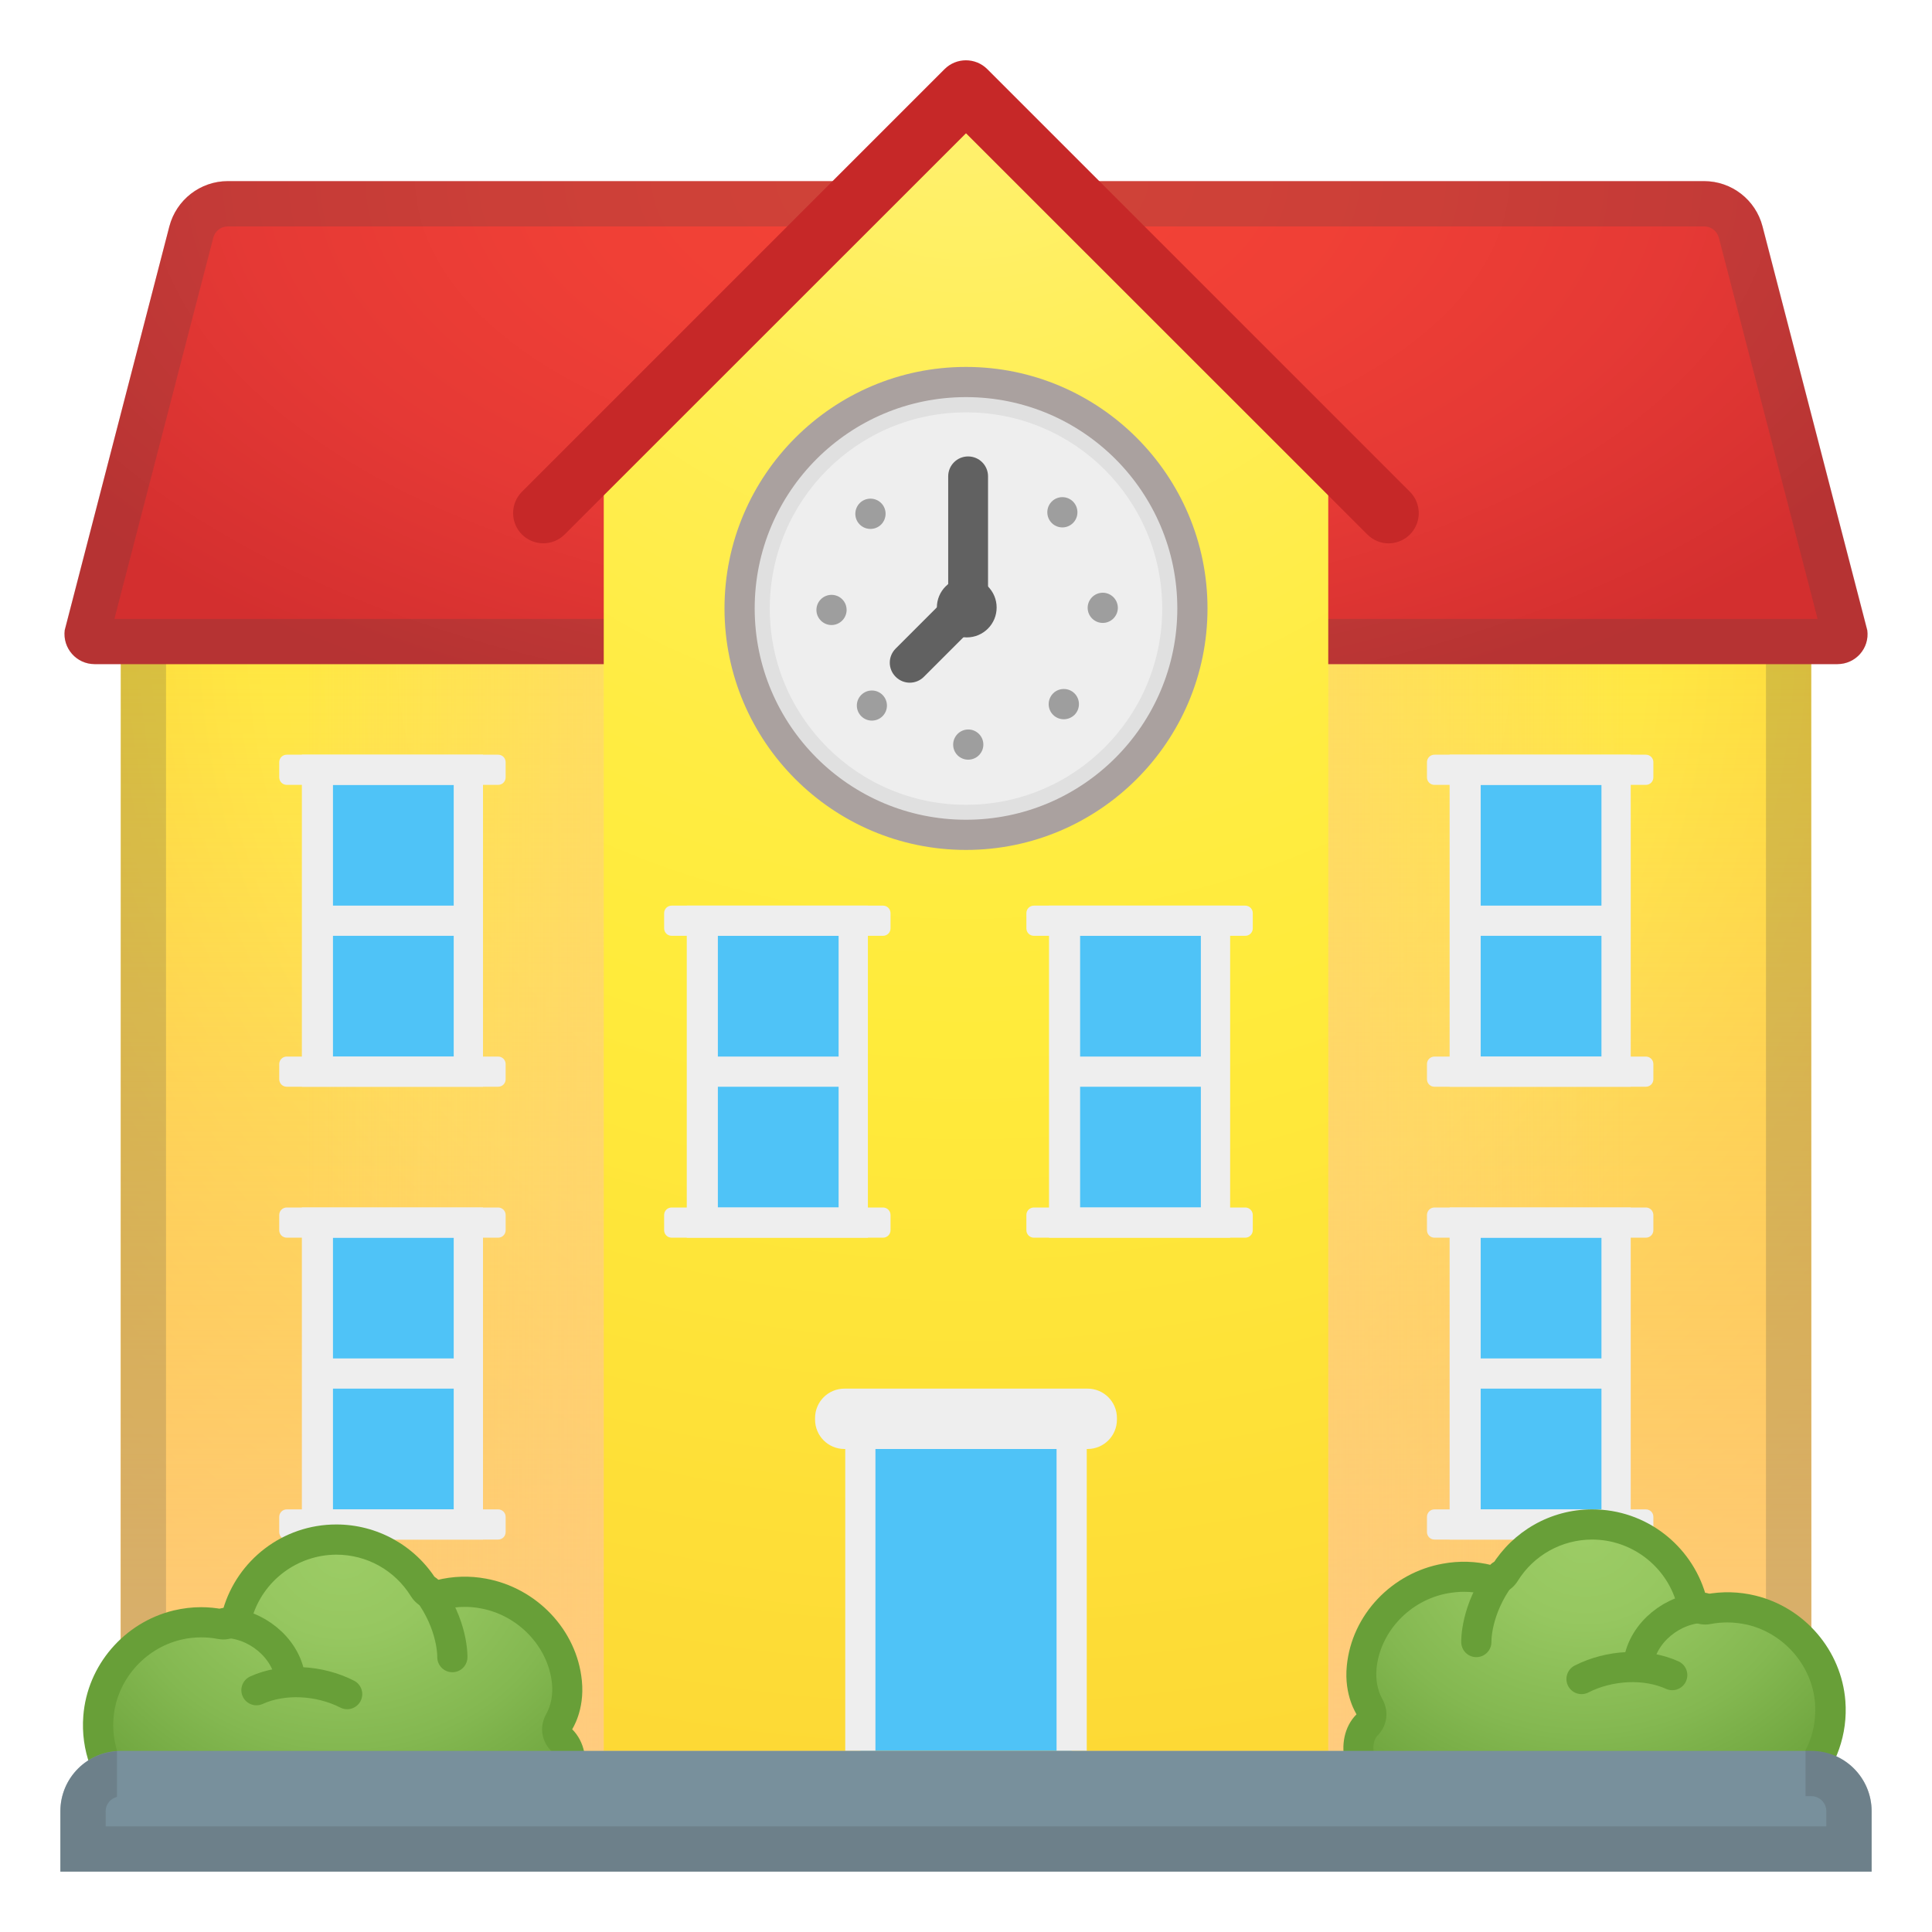
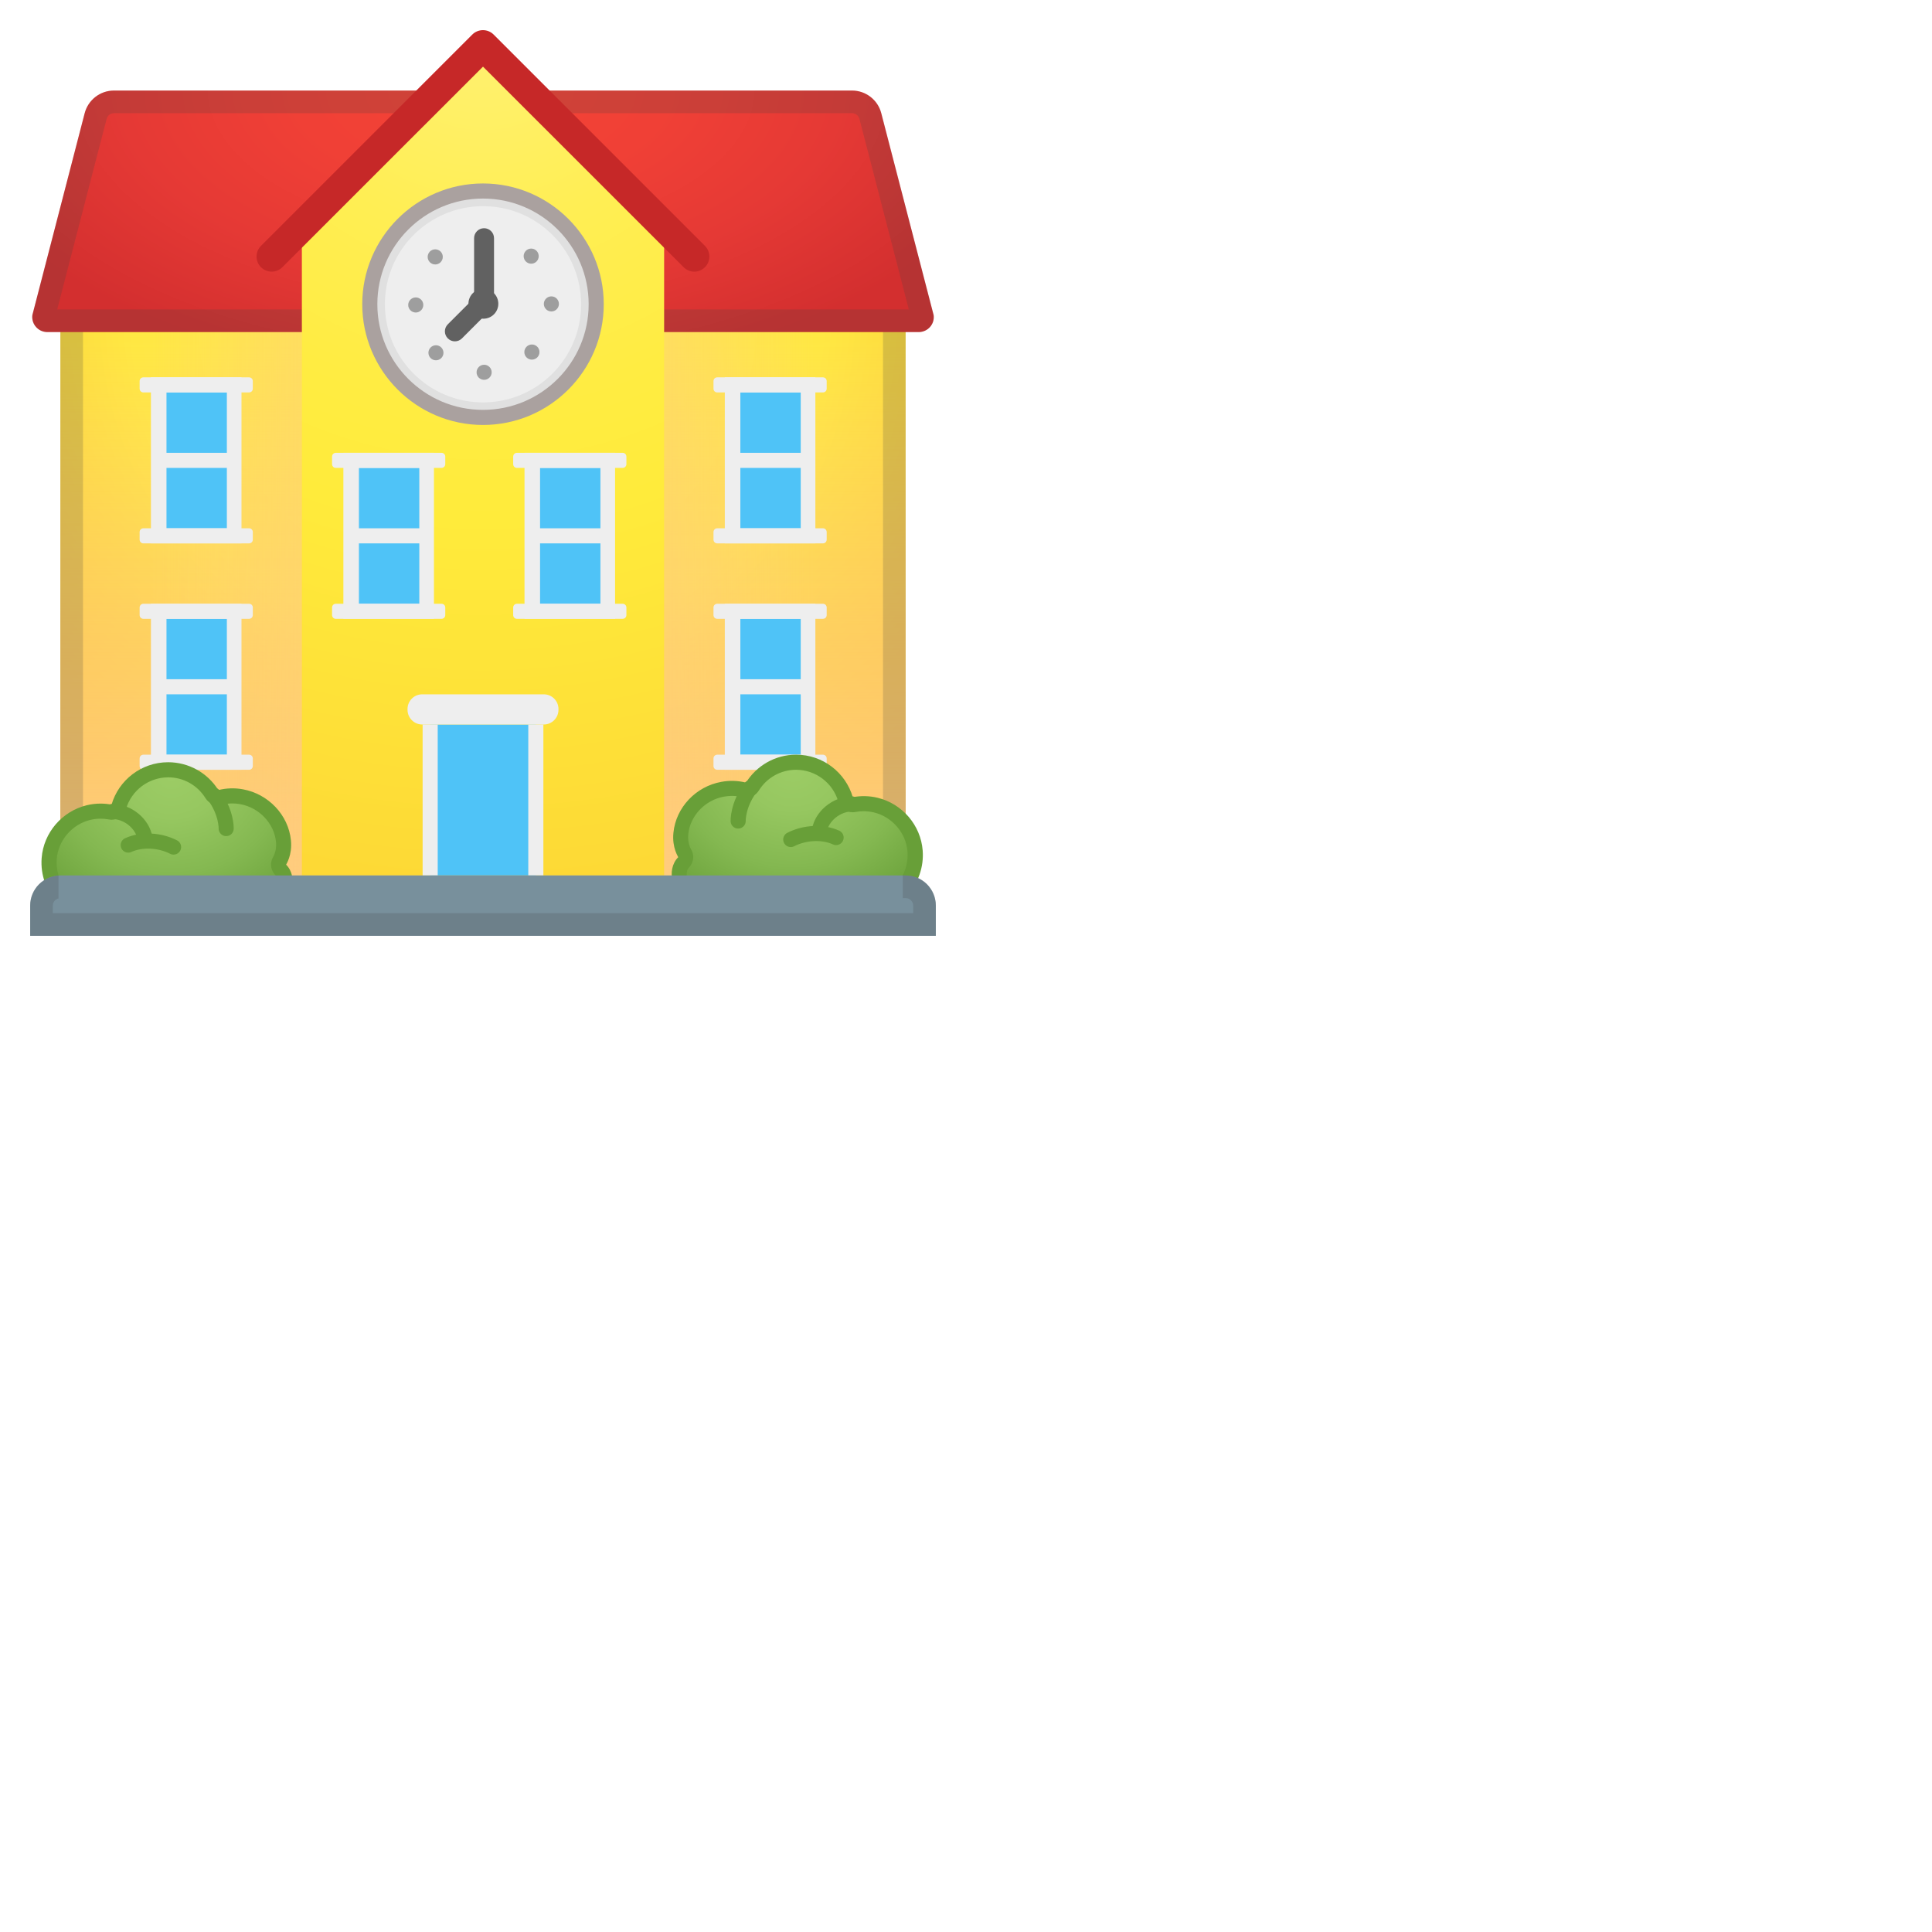
- <svg xmlns="http://www.w3.org/2000/svg" width="128" height="128" preserveAspectRatio="xMidYMid meet" viewBox="0 0 128 128" style="-ms-transform: rotate(360deg); -webkit-transform: rotate(360deg); transform: rotate(360deg);">
+ <svg xmlns="http://www.w3.org/2000/svg" width="128" height="128" preserveAspectRatio="xMidYMid meet" viewBox="0 0 128 128" style="-ms-transform: scale(0.5); -webkit-transform: scale(0.5); transform: scale(0.5)">
  <radialGradient id="IconifyId-1790f3f07fd-fc6938-4771" cx="63.25" cy="41.25" r="80.076" gradientUnits="userSpaceOnUse">
    <stop stop-color="#FFEE58" offset="0" />
    <stop stop-color="#FFEE54" offset=".053" />
    <stop stop-color="#FFEC42" offset=".356" />
    <stop stop-color="#FFEB3B" offset=".571" />
    <stop stop-color="#FBC02D" offset="1" />
  </radialGradient>
  <path fill="url(#IconifyId-1790f3f07fd-fc6938-4771)" d="M8 40h112v76H8z" />
  <linearGradient id="IconifyId-1790f3f07fd-fc6938-4772" x1="64" x2="64" y1="119.25" y2="35.247" gradientUnits="userSpaceOnUse">
    <stop stop-color="#FFCC80" offset="0" />
    <stop stop-color="#FFCC80" stop-opacity=".984" offset=".016" />
    <stop stop-color="#FFCC80" stop-opacity="0" offset="1" />
  </linearGradient>
  <path fill="url(#IconifyId-1790f3f07fd-fc6938-4772)" d="M8 40h112v76H8z" />
  <linearGradient id="IconifyId-1790f3f07fd-fc6938-4773" x1="46.215" x2="20.222" y1="78" y2="78" gradientUnits="userSpaceOnUse">
    <stop stop-color="#FFCC80" offset="0" />
    <stop stop-color="#FFCC80" stop-opacity=".984" offset=".016" />
    <stop stop-color="#FFCC80" stop-opacity="0" offset="1" />
  </linearGradient>
  <path fill="url(#IconifyId-1790f3f07fd-fc6938-4773)" opacity=".5" d="M8 40h35.06v76H8z" />
  <linearGradient id="IconifyId-1790f3f07fd-fc6938-4774" x1="95.546" x2="69.554" y1="78" y2="78" gradientTransform="matrix(-1 0 0 1 177.33 0)" gradientUnits="userSpaceOnUse">
    <stop stop-color="#FFCC80" offset="0" />
    <stop stop-color="#FFCC80" stop-opacity=".984" offset=".016" />
    <stop stop-color="#FFCC80" stop-opacity="0" offset="1" />
  </linearGradient>
  <path fill="url(#IconifyId-1790f3f07fd-fc6938-4774)" opacity=".5" d="M84.94 116H120V40H84.94z" />
  <path d="M117 43v76h3c.55 0 1 .45 1 1v1H7v-1c0-.55.45-1 1-1h3V43h106m3-3H8v76c-2.21 0-4 1.79-4 4v4h120v-4c0-2.21-1.79-4-4-4V40z" fill="#424242" opacity=".2" />
  <radialGradient id="IconifyId-1790f3f07fd-fc6938-4775" cx="63.751" cy="11.75" r="38.375" gradientTransform="matrix(0 1 -1.8835 0 85.882 -52.001)" gradientUnits="userSpaceOnUse">
    <stop stop-color="#F44336" offset="0" />
    <stop stop-color="#F04036" offset=".342" />
    <stop stop-color="#E53935" offset=".661" />
    <stop stop-color="#D32F2F" offset="1" />
  </radialGradient>
  <path d="M121.73 44H6.27c-1.2 0-2.13-1.05-1.98-2.25L11.22 15c.46-1.76 2.05-3 3.87-3h97.81a4 4 0 0 1 3.87 3l6.94 26.76c.16 1.19-.77 2.24-1.98 2.24z" fill="url(#IconifyId-1790f3f07fd-fc6938-4775)" />
  <path d="M112.91 15c.46 0 .85.31.97.75L120.42 41H7.58l6.55-25.25c.11-.44.51-.75.97-.75h97.81m0-3H15.09a4 4 0 0 0-3.87 3L4.28 41.75c-.15 1.2.78 2.25 1.99 2.25h115.47c1.2 0 2.13-1.05 1.98-2.25L116.78 15a4 4 0 0 0-3.87-3z" fill="#424242" opacity=".2" />
  <defs>
    <path id="IconifyId-1790f3f07fd-fc6938-4776" d="M123.72 41.75L116.78 15a4.01 4.01 0 0 0-3.87-3H15.09a4 4 0 0 0-3.87 3L4.28 41.75c-.15 1.2.78 2.25 1.99 2.25H8v72h112V44h1.73c1.21 0 2.14-1.05 1.99-2.25z" />
  </defs>
  <defs>
    <path id="IconifyId-1790f3f07fd-fc6938-4777" d="M8 40h112v76H8z" />
  </defs>
  <radialGradient id="IconifyId-1790f3f07fd-fc6938-4778" cx="64" cy="1.25" r="118.31" gradientUnits="userSpaceOnUse">
    <stop stop-color="#FFF176" offset="0" />
    <stop stop-color="#FFF172" offset=".024" />
    <stop stop-color="#FFEE54" offset=".246" />
    <stop stop-color="#FFEC42" offset=".437" />
    <stop stop-color="#FFEB3B" offset=".571" />
    <stop stop-color="#FDD835" offset="1" />
  </radialGradient>
  <path fill="url(#IconifyId-1790f3f07fd-fc6938-4778)" d="M64 4L40 28v88h48V28z" />
  <path fill="#4FC3F7" d="M57 96h14v20H57z" />
  <g fill="#eee">
    <path d="M56 96h2v20h-2z" />
    <path d="M70 96h2v20h-2z" />
  </g>
  <path fill="#4FC3F7" d="M21.22 51h9.9v20h-9.9z" />
  <path d="M32 50H20v22h12V50zm-1.94 20h-8v-8h8v8zm0-10h-8v-8h8v8z" fill="#eee" />
  <path d="M33 72H19c-.28 0-.5-.22-.5-.5v-1c0-.28.22-.5.5-.5h14c.28 0 .5.22.5.5v1c0 .28-.22.5-.5.5z" fill="#eee" />
  <path d="M33 52H19c-.28 0-.5-.22-.5-.5v-1c0-.28.22-.5.5-.5h14c.28 0 .5.22.5.5v1c0 .28-.22.5-.5.5z" fill="#eee" />
  <path fill="#4FC3F7" d="M46.72 61h9.9v20h-9.9z" />
  <path d="M57.5 60h-12v22h12V60zm-1.94 20h-8v-8h8v8zm0-10h-8v-8h8v8z" fill="#eee" />
  <path d="M58.5 82h-14c-.28 0-.5-.22-.5-.5v-1c0-.28.22-.5.5-.5h14c.28 0 .5.22.5.5v1c0 .28-.22.5-.5.5z" fill="#eee" />
  <path d="M58.5 62h-14c-.28 0-.5-.22-.5-.5v-1c0-.28.22-.5.5-.5h14c.28 0 .5.22.5.5v1c0 .28-.22.5-.5.5z" fill="#eee" />
  <path fill="#4FC3F7" d="M70.72 61h9.9v20h-9.9z" />
  <path d="M81.5 60h-12v22h12V60zm-1.94 20h-8v-8h8v8zm0-10h-8v-8h8v8z" fill="#eee" />
  <path d="M82.5 82h-14c-.28 0-.5-.22-.5-.5v-1c0-.28.22-.5.5-.5h14c.28 0 .5.22.5.5v1c0 .28-.22.5-.5.5z" fill="#eee" />
  <path d="M82.5 62h-14c-.28 0-.5-.22-.5-.5v-1c0-.28.22-.5.5-.5h14c.28 0 .5.22.5.5v1c0 .28-.22.5-.5.5z" fill="#eee" />
  <path fill="#4FC3F7" d="M21.22 81h9.9v20h-9.9z" />
  <path d="M32 80H20v22h12V80zm-1.94 20h-8v-8h8v8zm0-10h-8v-8h8v8z" fill="#eee" />
  <path d="M33 102H19c-.28 0-.5-.22-.5-.5v-1c0-.28.22-.5.5-.5h14c.28 0 .5.22.5.5v1c0 .28-.22.5-.5.5z" fill="#eee" />
  <path d="M33 82H19c-.28 0-.5-.22-.5-.5v-1c0-.28.22-.5.5-.5h14c.28 0 .5.22.5.5v1c0 .28-.22.5-.5.5z" fill="#eee" />
  <path fill="#4FC3F7" d="M97.26 51h9.9v20h-9.9z" />
  <path d="M108.04 50h-12v22h12V50zm-1.94 20h-8v-8h8v8zm0-10h-8v-8h8v8z" fill="#eee" />
  <path d="M109.04 72h-14c-.28 0-.5-.22-.5-.5v-1c0-.28.22-.5.5-.5h14c.28 0 .5.22.5.5v1c0 .28-.22.5-.5.5z" fill="#eee" />
  <path d="M109.04 52h-14c-.28 0-.5-.22-.5-.5v-1c0-.28.22-.5.5-.5h14c.28 0 .5.22.5.5v1c0 .28-.22.5-.5.5z" fill="#eee" />
  <path fill="#4FC3F7" d="M97.26 81h9.9v20h-9.9z" />
  <path d="M108.04 80h-12v22h12V80zm-1.94 20h-8v-8h8v8zm0-10h-8v-8h8v8z" fill="#eee" />
  <path d="M109.04 102h-14c-.28 0-.5-.22-.5-.5v-1c0-.28.22-.5.5-.5h14c.28 0 .5.22.5.5v1c0 .28-.22.5-.5.5z" fill="#eee" />
  <path d="M109.04 82h-14c-.28 0-.5-.22-.5-.5v-1c0-.28.22-.5.5-.5h14c.28 0 .5.22.5.5v1c0 .28-.22.5-.5.5z" fill="#eee" />
  <path d="M64 55.31c-8.27 0-15-6.73-15-15s6.73-15 15-15s15 6.73 15 15c0 8.28-6.73 15-15 15z" fill="#E0E0E0" />
  <path d="M64 26.31c7.73 0 14 6.27 14 14s-6.27 14-14 14s-14-6.27-14-14s6.27-14 14-14m0-2c-8.82 0-16 7.18-16 16s7.18 16 16 16s16-7.18 16-16s-7.18-16-16-16z" fill="#AAA19F" />
  <path d="M77 40.32c0 7.18-5.82 13-13 13s-13-5.82-13-13s5.82-13 13-13c7.18-.01 13 5.81 13 13z" fill="#eee" />
  <g fill="#9E9E9E">
    <path d="M65 31.36c0 .55-.45 1-1 1s-1-.45-1-1s.45-1 1-1c.56 0 1 .45 1 1z" />
    <path d="M71.09 34.65c-.39.39-1.02.39-1.41 0s-.39-1.03 0-1.42s1.02-.39 1.41 0s.39 1.03 0 1.42z" />
    <path d="M73.06 41.27c-.55 0-1-.45-1-1s.45-1 1-1s1 .45 1 1s-.45 1-1 1z" />
    <path d="M69.77 47.36c-.39-.39-.39-1.02 0-1.42c.39-.39 1.03-.39 1.42 0s.39 1.03 0 1.42c-.4.39-1.03.39-1.42 0z" />
    <path d="M63.15 49.33c0-.55.45-1 1-1s1 .45 1 1s-.45 1-1 1a.99.99 0 0 1-1-1z" />
    <path d="M57.06 46.04a.996.996 0 1 1 1.41 1.41a.996.996 0 1 1-1.41-1.41z" />
    <path d="M55.09 39.41c.55 0 1 .44 1 1c0 .55-.45 1-1 1s-1-.45-1-1s.45-1 1-1z" />
    <path d="M58.38 33.33c.39.39.39 1.02 0 1.42c-.39.39-1.03.39-1.42 0s-.39-1.02 0-1.42c.39-.39 1.03-.39 1.42 0z" />
  </g>
  <g fill="#616161">
    <circle cx="64.05" cy="40.25" r="1.98" />
    <path d="M64.14 40.86c-.73 0-1.32-.59-1.32-1.32v-7.98c0-.73.59-1.32 1.32-1.32s1.32.59 1.32 1.32v7.98c0 .73-.59 1.32-1.32 1.32z" />
    <path d="M64.52 39.66c.52.52.52 1.35 0 1.87l-3.31 3.31c-.52.52-1.35.52-1.87 0s-.52-1.35 0-1.87l3.31-3.31c.52-.51 1.36-.51 1.87 0z" />
  </g>
  <radialGradient id="IconifyId-1790f3f07fd-fc6938-4779" cx="24.869" cy="102.96" r="21.378" gradientTransform="matrix(0 1 1.1617 0 -96.872 78.095)" gradientUnits="userSpaceOnUse">
    <stop stop-color="#9CCC65" offset="0" />
    <stop stop-color="#96C760" offset=".254" />
    <stop stop-color="#84B851" offset=".599" />
    <stop stop-color="#689F38" offset=".995" />
  </radialGradient>
  <path d="M8.05 118.63a6.72 6.72 0 0 1-1.53-4.86c.22-2.89 2.36-5.4 5.21-6.09c.52-.13 1.06-.19 1.59-.19c.42 0 .85.04 1.28.12c.06.01.12.02.19.02c.44 0 .83-.29.96-.72a6.846 6.846 0 0 1 6.54-4.91a6.79 6.79 0 0 1 5.79 3.22a1.001 1.001 0 0 0 1.09.44c.53-.13 1.08-.2 1.62-.2c.41 0 .83.04 1.24.11c2.92.53 5.25 3 5.53 5.87c.09.93-.08 1.85-.5 2.58c-.22.4-.18.94.15 1.26c.65.65.68 1.76.37 2.52c-.1.25-.4.82-.91.82H8.05z" fill="url(#IconifyId-1790f3f07fd-fc6938-4779)" />
  <path d="M22.28 103c2.02 0 3.87 1.03 4.94 2.75a1.99 1.99 0 0 0 2.18.88c.46-.11.92-.17 1.39-.17c.35 0 .71.03 1.06.1c2.49.45 4.48 2.55 4.72 4.98c.07.73-.06 1.44-.37 2c-.57 1.01-.19 1.95.3 2.44c.2.2.3.54.28.92c-.02.37-.15.62-.23.72h-28a5.818 5.818 0 0 1-1.03-3.79c.19-2.47 2.02-4.6 4.45-5.19c.45-.11.9-.16 1.35-.16c.36 0 .73.03 1.09.1c.13.02.25.04.37.04c.87 0 1.67-.57 1.92-1.44a5.85 5.85 0 0 1 5.58-4.18m0-2c-3.56 0-6.56 2.38-7.5 5.62c-.47-.09-.96-.14-1.46-.14c-.59 0-1.2.07-1.83.22c-3.27.8-5.71 3.63-5.97 6.98c-.18 2.3.65 4.41 2.08 5.94h29.07c1.99 0 2.91-3.39 1.24-5.05c-.01-.01.84-1.24.64-3.22c-.33-3.38-3.01-6.15-6.35-6.76a7.628 7.628 0 0 0-3.27.1a7.831 7.831 0 0 0-6.65-3.69z" fill="#689F38" />
  <path d="M29.97 109.79s.07-2.14-1.65-4.43" fill="none" stroke="#689F38" stroke-linecap="round" stroke-linejoin="round" stroke-miterlimit="10" stroke-width="2" />
  <path d="M14.91 107.52c2.02.03 4 1.62 4.3 3.57" fill="none" stroke="#689F38" stroke-linecap="round" stroke-linejoin="round" stroke-miterlimit="10" stroke-width="2" />
  <path d="M16.99 111.98c1.78-.81 4.17-.68 6.01.26" fill="none" stroke="#689F38" stroke-linecap="round" stroke-linejoin="round" stroke-miterlimit="10" stroke-width="2" />
  <radialGradient id="IconifyId-1790f3f07fd-fc6938-4780" cx="105.04" cy="101.96" r="21.378" gradientTransform="matrix(0 1 -1.1617 0 223.49 -3.072)" gradientUnits="userSpaceOnUse">
    <stop stop-color="#9CCC65" offset="0" />
    <stop stop-color="#96C760" offset=".254" />
    <stop stop-color="#84B851" offset=".599" />
    <stop stop-color="#689F38" offset=".995" />
  </radialGradient>
  <path d="M91.11 117.63c-.52 0-.81-.57-.91-.82c-.31-.75-.28-1.87.38-2.53c.32-.32.36-.86.14-1.25c-.41-.73-.59-1.65-.5-2.58c.28-2.87 2.61-5.34 5.53-5.87c.41-.07.83-.11 1.24-.11c.54 0 1.09.07 1.62.2a1.001 1.001 0 0 0 1.09-.44a6.78 6.78 0 0 1 5.79-3.22c3.01 0 5.7 2.02 6.54 4.91c.13.43.52.72.96.72c.06 0 .12-.01.19-.02c.43-.08.86-.12 1.28-.12c.53 0 1.07.06 1.59.19c2.85.69 4.99 3.2 5.21 6.09c.14 1.79-.41 3.5-1.53 4.86H91.11z" fill="url(#IconifyId-1790f3f07fd-fc6938-4780)" />
  <path d="M105.49 102c2.57 0 4.86 1.72 5.58 4.19c.25.87 1.05 1.44 1.92 1.44c.12 0 .25-.01.37-.04c.36-.07.73-.1 1.09-.1c.45 0 .91.06 1.35.16c2.43.59 4.26 2.73 4.45 5.19c.1 1.37-.26 2.69-1.03 3.79h-28c-.08-.11-.2-.36-.23-.72c-.02-.38.08-.72.27-.92c.5-.49.88-1.43.31-2.45c-.31-.56-.44-1.27-.37-2c.24-2.44 2.22-4.53 4.72-4.98c.35-.06.71-.1 1.06-.1c.47 0 .93.06 1.39.17c.16.04.32.06.48.06c.68 0 1.33-.35 1.7-.94a5.791 5.791 0 0 1 4.94-2.75m0-2c-2.8 0-5.26 1.48-6.64 3.7a7.642 7.642 0 0 0-3.27-.1c-3.35.6-6.02 3.37-6.35 6.76c-.2 1.99.66 3.21.64 3.22c-1.67 1.67-.75 5.05 1.24 5.05h29.07a7.81 7.81 0 0 0 2.08-5.94c-.26-3.35-2.7-6.19-5.97-6.98a7.753 7.753 0 0 0-3.29-.08c-.95-3.25-3.95-5.63-7.51-5.63z" fill="#689F38" />
  <path d="M97.81 108.79s-.07-2.14 1.65-4.43" fill="none" stroke="#689F38" stroke-linecap="round" stroke-linejoin="round" stroke-miterlimit="10" stroke-width="2" />
  <path d="M112.87 106.52c-2.02.03-4 1.62-4.3 3.57" fill="none" stroke="#689F38" stroke-linecap="round" stroke-linejoin="round" stroke-miterlimit="10" stroke-width="2" />
  <path d="M110.79 110.98c-1.78-.81-4.17-.68-6.01.26" fill="none" stroke="#689F38" stroke-linecap="round" stroke-linejoin="round" stroke-miterlimit="10" stroke-width="2" />
  <path d="M124 124H4v-4c0-2.21 1.79-4 4-4h112c2.21 0 4 1.79 4 4v4z" fill="#78909C" />
  <path d="M72.05 96h-16.1c-1.08 0-1.95-.87-1.95-1.95v-.1c0-1.08.87-1.95 1.95-1.95h16.1c1.08 0 1.95.87 1.95 1.95v.1c0 1.08-.87 1.95-1.95 1.95z" fill="#eee" />
  <path d="M120 116h-.38v3h.38c.55 0 1 .45 1 1v1H7v-1c0-.46.32-.84.75-.95v-3.03C5.66 116.16 4 117.88 4 120v4h120v-4c0-2.21-1.79-4-4-4z" fill="#424242" opacity=".2" />
  <path d="M92 36c-.51 0-1.02-.2-1.41-.59L64 8.83L37.41 35.41c-.78.78-2.05.78-2.83 0s-.78-2.05 0-2.83l28-28c.78-.78 2.05-.78 2.83 0l28 28A2.004 2.004 0 0 1 92 36z" fill="#C62828" />
  <rect x="0" y="0" width="128" height="128" fill="rgba(0, 0, 0, 0)" />
</svg>
